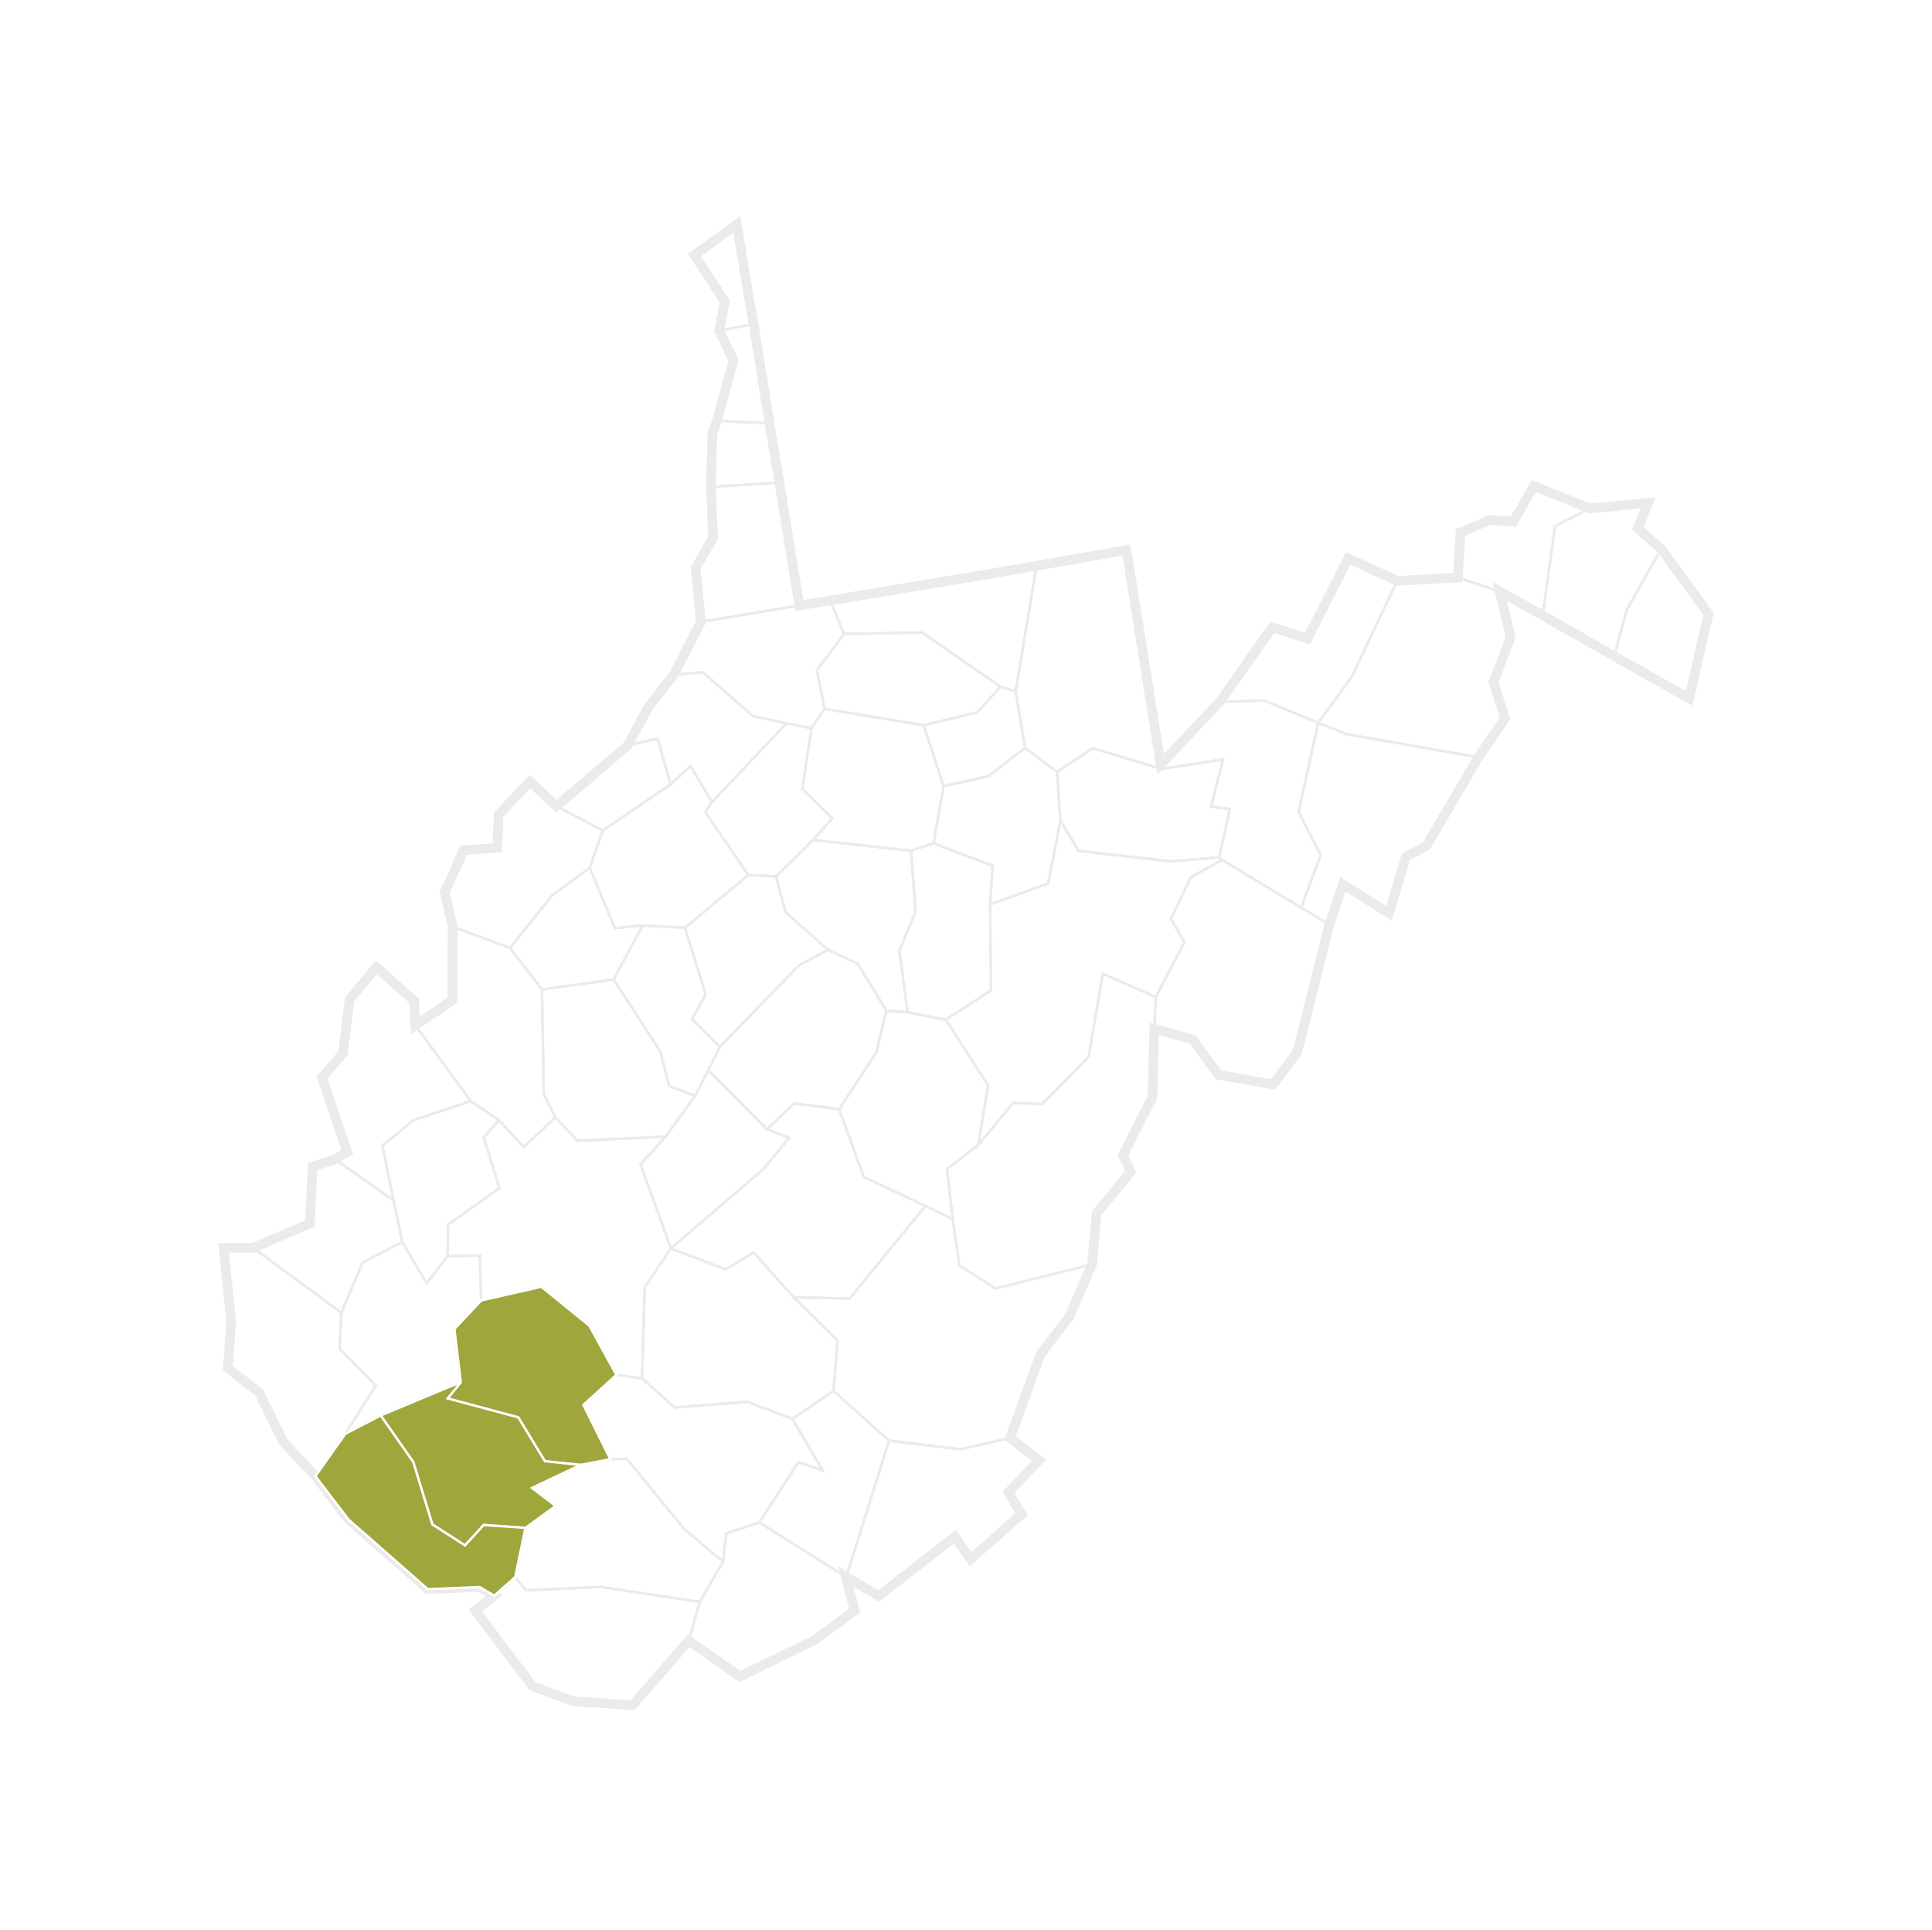
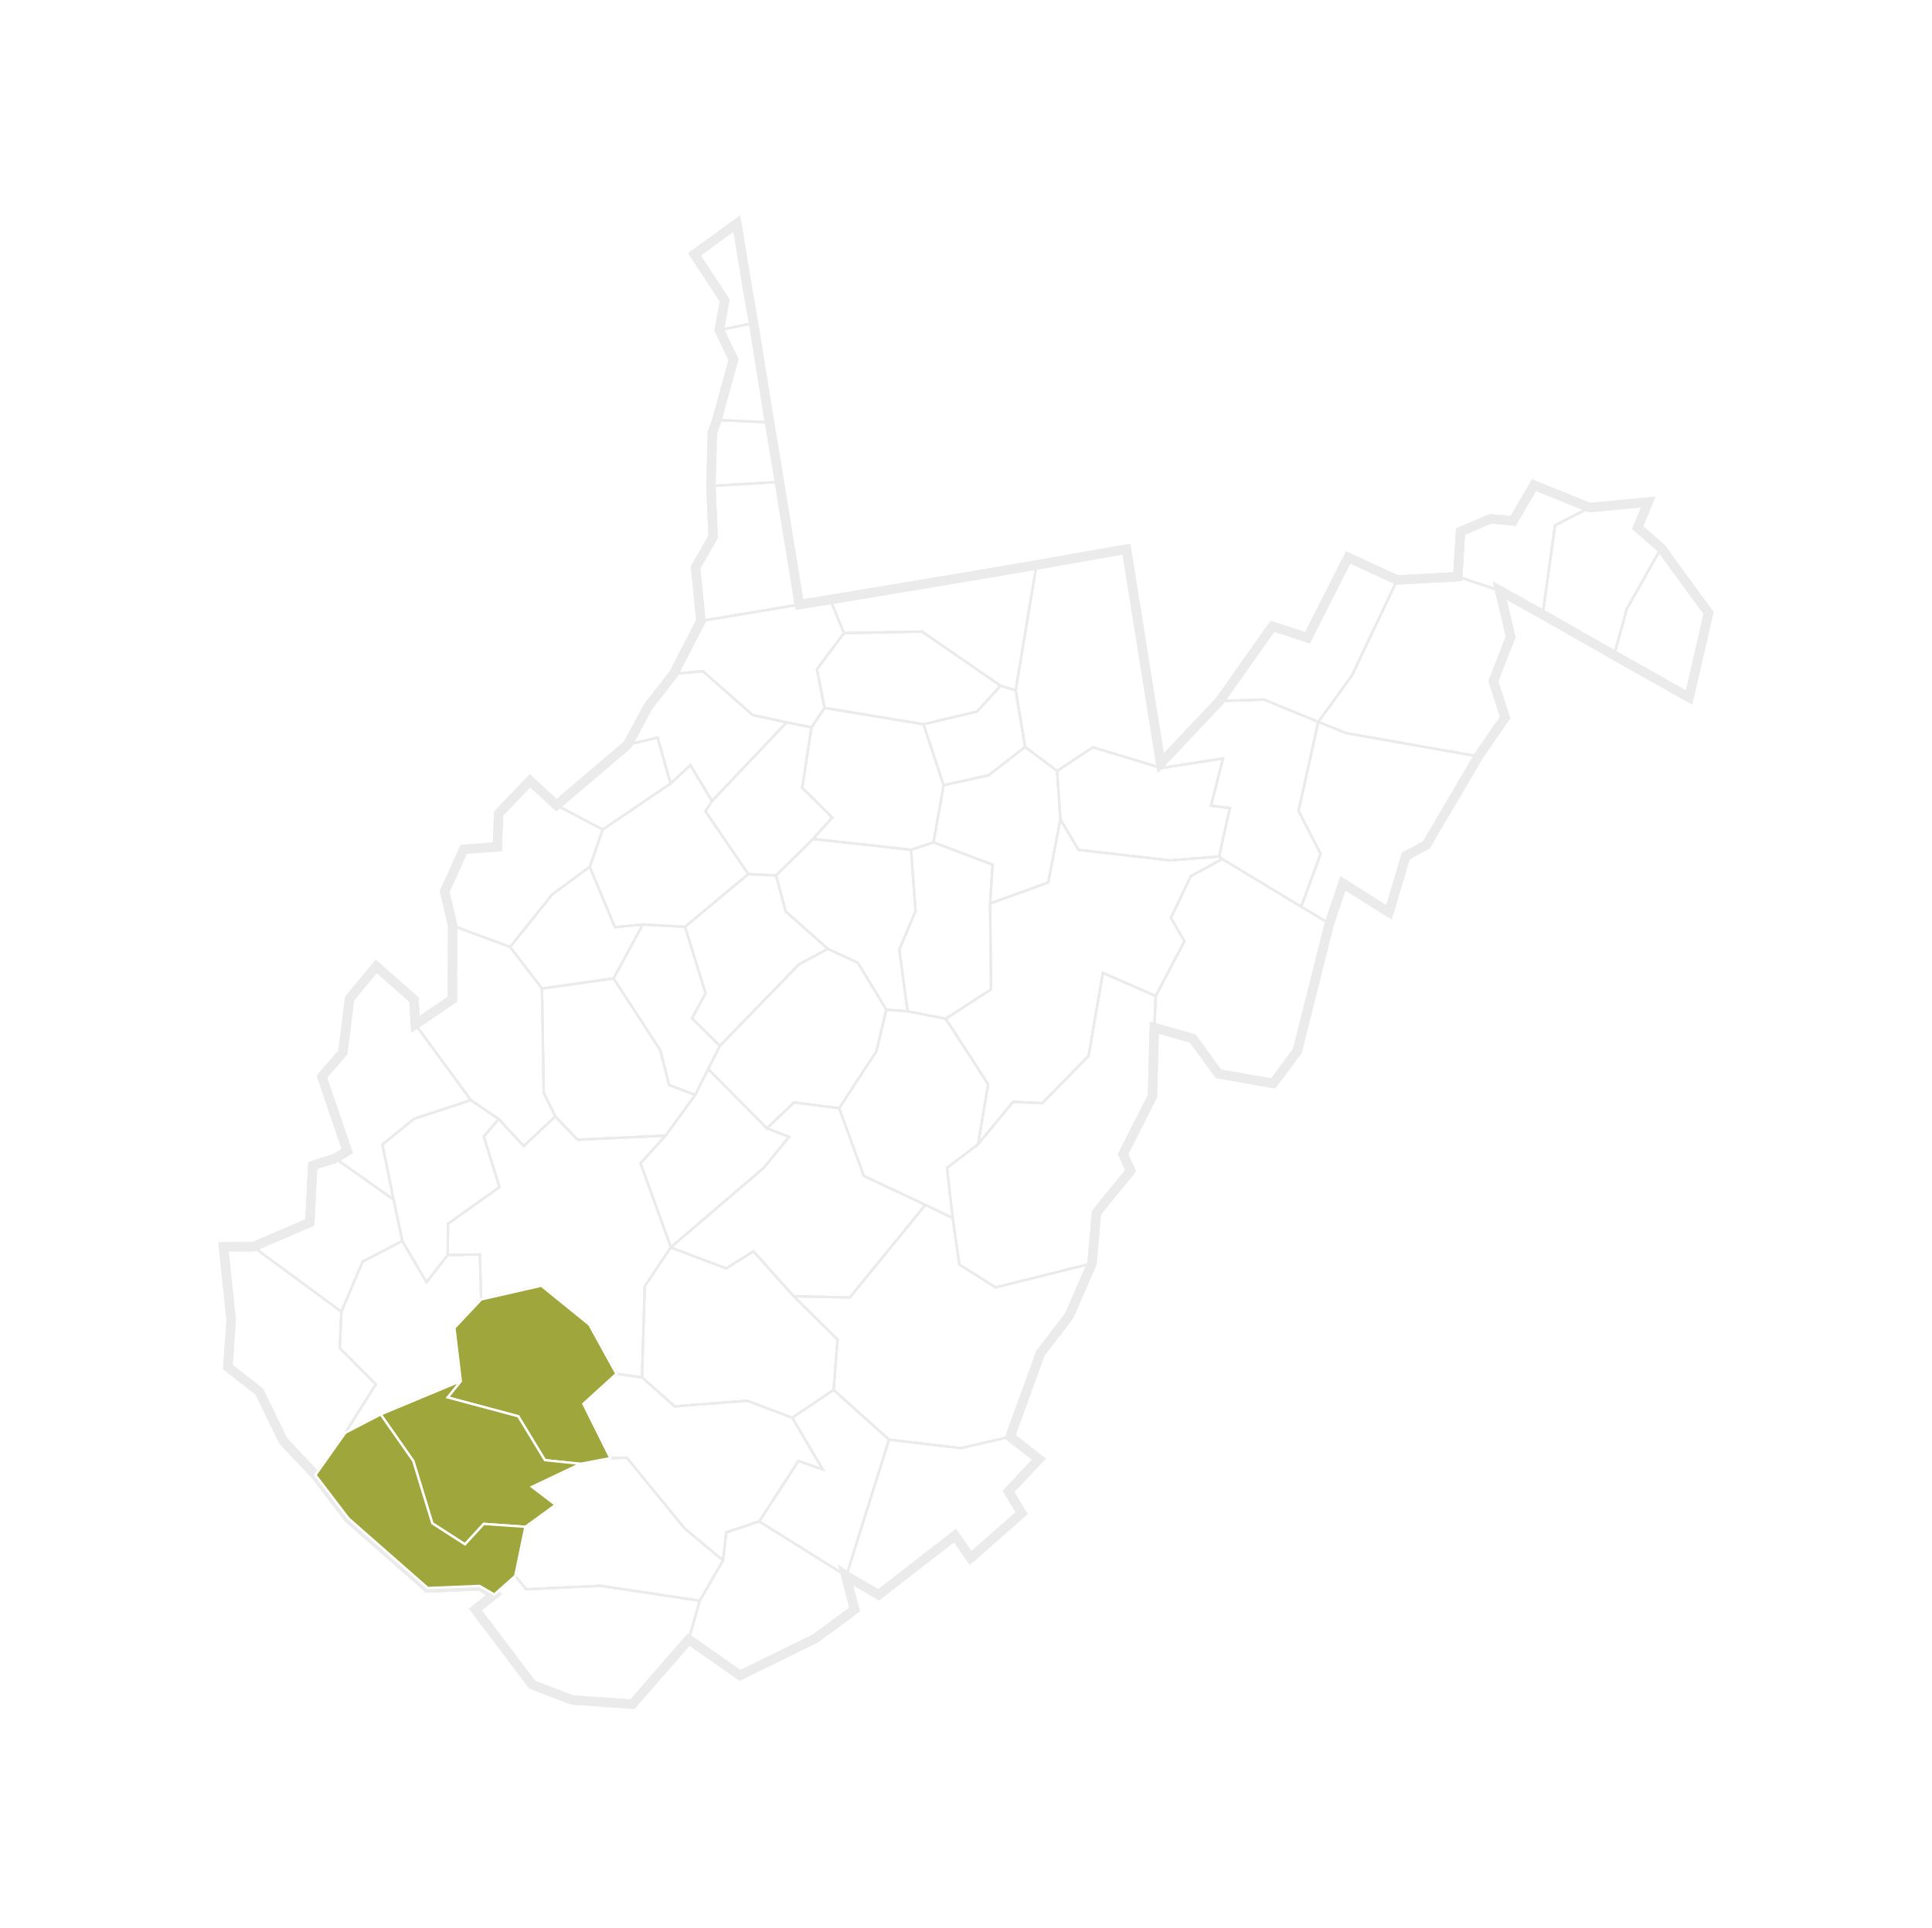
- <svg xmlns="http://www.w3.org/2000/svg" class="case_studies-map" viewBox="692.233 235.815 86.443 86.255" version="1.1" style="height:412px;text-align:center;width:412.578px;perspective-origin:206.281px 206px;transform-origin:206.281px 206px;fill:rgba(0, 0, 0, 0);stroke:rgb(235, 235, 235);stroke-width:0.5px;">
+ <svg xmlns="http://www.w3.org/2000/svg" class="case_studies-map" viewBox="692.233 235.815 86.443 86.255" version="1.1" style="height:412px;text-align:center;perspective-origin:206.281px 206px;transform-origin:206.281px 206px;fill:rgba(0, 0, 0, 0);stroke:rgb(235, 235, 235);stroke-width:0.5px;">
  <g data-url="us-topology.json" data-object="states" data-mesh="true" data-filter="id === 'WV'" class="js-loaded topology" data-type="Topology" style="height:auto;overflow-x:visible;overflow-y:visible;text-align:center;width:auto;perspective-origin:0px 0px;transform-origin:0px 0px;fill:rgba(0, 0, 0, 0);stroke:rgb(235, 235, 235);stroke-width:2px;">
    <path d="M736.463,261.462L738.608,261.094L742.633,260.387L744.165,269.975L746.803,267.181L749.166,263.839L750.733,264.352L752.551,260.758L754.746,261.766L757.458,261.617L757.581,259.6L758.921,259.032L759.938,259.123L760.868,257.522L763.35,258.529L765.974,258.279L765.508,259.426L766.556,260.339L768.677,263.242L767.808,267.026L764.452,265.133L761.256,263.311L759.331,262.239L759.824,264.307L759.048,266.3L759.576,267.92L758.377,269.66L757.98,270.343L756.05,273.62L755.133,274.116L754.379,276.641L752.319,275.342L751.713,277.139L750.28,282.843L749.197,284.294L746.75,283.863L745.599,282.286L743.88,281.797L743.796,284.866L742.48,287.463L742.823,288.196L741.293,290.073L741.093,292.345L740.074,294.683L738.786,296.365L737.427,300.103L738.714,301.107L737.355,302.547L737.944,303.52L735.66,305.53L734.961,304.528L731.547,307.173L730.097,306.333L730.073,306.316L730.472,307.833L728.712,309.129L725.342,310.782L723.049,309.176L720.529,312.07L717.838,311.881L716.047,311.199L713.502,307.833L714.35,307.162L713.686,306.777L711.375,306.873L707.83,303.761L706.346,301.818L704.91,300.293L703.834,298.085L702.428,296.987L702.577,294.875L702.233,291.603L703.563,291.603L706.096,290.514L706.224,287.966L707.231,287.645L707.771,287.32L706.635,283.989L707.574,282.908L707.877,280.492L709.068,279.057L710.755,280.544L710.816,281.652L712.472,280.531L712.485,277.232L712.128,275.695L712.47,274.965L712.978,273.819L714.484,273.706L714.543,272.221L715.947,270.748L717.129,271.844L720.315,269.136L721.237,267.425L722.373,265.968L723.594,263.601L723.356,261.196L724.139,259.839L724.043,257.558L724.105,255.182L724.31,254.607L725.051,251.904L724.415,250.584L724.661,249.266L723.305,247.195L725.2,245.815L725.692,248.81L725.948,250.271L726.663,254.715L727.106,257.379L727.266,258.384L727.997,262.866L729.379,262.645Z" id="WV" class="feature zoomed" style="height:auto;overflow-x:visible;overflow-y:visible;text-align:center;width:auto;perspective-origin:0px 0px;transform-origin:0px 0px;fill:rgba(0, 0, 0, 0);stroke:rgb(235, 235, 235);stroke-width:2px;vector-effect:non-scaling-stroke;" />
    <path d="M724.31,254.607L725.051,251.904L724.415,250.584L724.661,249.266L723.305,247.195L725.2,245.815M722.373,265.968L723.594,263.601L723.356,261.196L724.139,259.839L724.043,257.558L724.105,255.182L724.31,254.607M726.663,254.715L727.106,257.379M725.2,245.815L725.692,248.81L725.948,250.271L726.663,254.715M738.608,261.094L742.633,260.387M736.463,261.462L738.608,261.094M729.379,262.645L736.463,261.462M727.106,257.379L727.266,258.384L727.997,262.866L729.379,262.645M721.237,267.425L722.373,265.968M763.35,258.529L765.974,258.279L765.508,259.426L766.556,260.339M758.921,259.032L759.938,259.123L760.868,257.522L763.35,258.529M757.458,261.617L757.581,259.6L758.921,259.032M754.746,261.766L757.458,261.617M749.166,263.839L750.733,264.352L752.551,260.758L754.746,261.766M746.803,267.181L749.166,263.839M744.165,269.975L746.803,267.181M742.633,260.387L744.165,269.975M761.256,263.311L759.331,262.239M720.315,269.136L721.237,267.425M717.129,271.844L720.315,269.136M712.47,274.965L712.978,273.819L714.484,273.706L714.543,272.221L715.947,270.748L717.129,271.844M764.452,265.133L761.256,263.311M710.816,281.652L712.472,280.531L712.485,277.232L712.128,275.695L712.47,274.965M766.556,260.339L768.677,263.242L767.808,267.026M767.808,267.026L764.452,265.133M759.331,262.239L759.824,264.307L759.048,266.3L759.576,267.92L758.377,269.66L757.98,270.343L756.05,273.62L755.133,274.116L754.379,276.641M754.379,276.641L752.319,275.342L751.713,277.139M707.877,280.492L709.068,279.057L710.755,280.544L710.816,281.652M707.231,287.645L707.771,287.32L706.635,283.989L707.574,282.908L707.877,280.492M706.224,287.966L707.231,287.645M751.713,277.139L750.28,282.843M750.28,282.843L749.197,284.294M749.197,284.294L746.75,283.863L745.599,282.286L743.88,281.797M703.563,291.603L706.096,290.514L706.224,287.966M702.233,291.603L703.563,291.603M743.88,281.797L743.796,284.866L742.48,287.463L742.823,288.196M704.91,300.293L703.834,298.085L702.428,296.987L702.577,294.875L702.233,291.603M706.346,301.818L704.91,300.293M714.35,307.162L713.686,306.777M713.686,306.777L711.375,306.873L707.83,303.761M707.83,303.761L706.346,301.818M730.097,306.333L730.073,306.316M742.823,288.196L741.293,290.073L741.093,292.345L740.074,294.683L738.786,296.365L737.427,300.103L738.714,301.107L737.355,302.547L737.944,303.52L735.66,305.53M735.66,305.53L734.961,304.528L731.547,307.173L730.097,306.333M730.073,306.316L730.472,307.833L728.712,309.129M728.712,309.129L725.342,310.782M725.342,310.782L723.049,309.176M723.049,309.176L720.529,312.07L717.838,311.881M717.838,311.881L716.047,311.199L713.502,307.833L714.35,307.162" class="mesh" style="height:auto;overflow-x:visible;overflow-y:visible;text-align:center;width:auto;perspective-origin:0px 0px;transform-origin:0px 0px;fill:rgba(0, 0, 0, 0);stroke:rgb(235, 235, 235);stroke-width:2px;vector-effect:non-scaling-stroke;" />
  </g>
  <g data-url="us-topology.json" data-object="counties" data-filter="properties.state === 'WV'" data-mesh="true" class="js-loaded topology" data-type="Topology" style="height:auto;overflow-x:visible;overflow-y:visible;text-align:center;width:auto;perspective-origin:0px 0px;transform-origin:0px 0px;fill:rgba(0, 0, 0, 0);stroke:rgb(235, 235, 235);stroke-width:0.5px;">
    <path d="M725.692,248.81L725.948,250.272L724.415,250.584L724.661,249.266L723.305,247.195L725.2,245.815Z" id="54029" class="feature" style="height:auto;overflow-x:visible;overflow-y:visible;text-align:center;width:auto;perspective-origin:0px 0px;transform-origin:0px 0px;fill:rgba(0, 0, 0, 0);stroke:rgb(235, 235, 235);stroke-width:0.5px;vector-effect:non-scaling-stroke;" />
    <path d="M725.948,250.272L726.663,254.715L724.31,254.607L725.051,251.904L724.415,250.584Z" id="54009" class="feature" style="height:auto;overflow-x:visible;overflow-y:visible;text-align:center;width:auto;perspective-origin:0px 0px;transform-origin:0px 0px;fill:rgba(0, 0, 0, 0);stroke:rgb(235, 235, 235);stroke-width:0.5px;vector-effect:non-scaling-stroke;" />
    <path d="M726.663,254.715L727.106,257.379L724.043,257.559L724.105,255.182L724.31,254.607Z" id="54069" class="feature" style="height:auto;overflow-x:visible;overflow-y:visible;text-align:center;width:auto;perspective-origin:0px 0px;transform-origin:0px 0px;fill:rgba(0, 0, 0, 0);stroke:rgb(235, 235, 235);stroke-width:0.5px;vector-effect:non-scaling-stroke;" />
    <path d="M727.997,262.866L723.594,263.601L723.357,261.197L724.139,259.839L724.043,257.559L727.106,257.379L727.266,258.384Z" id="54051" class="feature" style="height:auto;overflow-x:visible;overflow-y:visible;text-align:center;width:auto;perspective-origin:0px 0px;transform-origin:0px 0px;fill:rgba(0, 0, 0, 0);stroke:rgb(235, 235, 235);stroke-width:0.5px;vector-effect:non-scaling-stroke;" />
    <path d="M736.463,261.462L738.608,261.094L737.676,266.706L737.001,266.499L733.484,264.075L729.995,264.143L729.379,262.645Z" id="54061" class="feature" style="height:auto;overflow-x:visible;overflow-y:visible;text-align:center;width:auto;perspective-origin:0px 0px;transform-origin:0px 0px;fill:rgba(0, 0, 0, 0);stroke:rgb(235, 235, 235);stroke-width:0.5px;vector-effect:non-scaling-stroke;" />
    <path d="M742.633,260.387L744.165,269.975L744.201,270.181L741.132,269.253L739.53,270.311L738.099,269.237L737.676,266.706L738.608,261.094Z" id="54077" class="feature" style="height:auto;overflow-x:visible;overflow-y:visible;text-align:center;width:auto;perspective-origin:0px 0px;transform-origin:0px 0px;fill:rgba(0, 0, 0, 0);stroke:rgb(235, 235, 235);stroke-width:0.5px;vector-effect:non-scaling-stroke;" />
    <path d="M727.997,262.866L729.379,262.645L729.995,264.143L728.785,265.763L729.126,267.491L728.542,268.361L727.429,268.137L725.906,267.808L723.681,265.849L722.373,265.968L723.594,263.601Z" id="54103" class="feature" style="height:auto;overflow-x:visible;overflow-y:visible;text-align:center;width:auto;perspective-origin:0px 0px;transform-origin:0px 0px;fill:rgba(0, 0, 0, 0);stroke:rgb(235, 235, 235);stroke-width:0.5px;vector-effect:non-scaling-stroke;" />
    <path d="M763.35,258.529L761.809,259.323L761.256,263.311L759.331,262.239L757.458,261.617L757.581,259.6L758.921,259.032L759.938,259.123L760.868,257.522Z" id="54065" class="feature" style="height:auto;overflow-x:visible;overflow-y:visible;text-align:center;width:auto;perspective-origin:0px 0px;transform-origin:0px 0px;fill:rgba(0, 0, 0, 0);stroke:rgb(235, 235, 235);stroke-width:0.5px;vector-effect:non-scaling-stroke;" />
    <path d="M754.746,261.766L752.721,266.047L751.216,268.116L748.785,267.117L746.804,267.182L749.166,263.839L750.733,264.353L752.552,260.759Z" id="54057" class="feature" style="height:auto;overflow-x:visible;overflow-y:visible;text-align:center;width:auto;perspective-origin:0px 0px;transform-origin:0px 0px;fill:rgba(0, 0, 0, 0);stroke:rgb(235, 235, 235);stroke-width:0.5px;vector-effect:non-scaling-stroke;" />
    <path d="M729.995,264.143L733.484,264.075L737.001,266.499L735.949,267.654L733.553,268.223L729.126,267.491L728.785,265.763Z" id="54049" class="feature" style="height:auto;overflow-x:visible;overflow-y:visible;text-align:center;width:auto;perspective-origin:0px 0px;transform-origin:0px 0px;fill:rgba(0, 0, 0, 0);stroke:rgb(235, 235, 235);stroke-width:0.5px;vector-effect:non-scaling-stroke;" />
    <path d="M763.35,258.529L765.974,258.279L765.508,259.426L766.556,260.34L765.022,263.058L764.452,265.133L761.256,263.311L761.809,259.323Z" id="54003" class="feature" style="height:auto;overflow-x:visible;overflow-y:visible;text-align:center;width:auto;perspective-origin:0px 0px;transform-origin:0px 0px;fill:rgba(0, 0, 0, 0);stroke:rgb(235, 235, 235);stroke-width:0.5px;vector-effect:non-scaling-stroke;" />
    <path d="M727.429,268.137L724.089,271.658L723.124,270.051L722.237,270.873L721.655,268.818L720.315,269.137L721.237,267.425L722.373,265.968L723.681,265.849L725.906,267.808Z" id="54095" class="feature" style="height:auto;overflow-x:visible;overflow-y:visible;text-align:center;width:auto;perspective-origin:0px 0px;transform-origin:0px 0px;fill:rgba(0, 0, 0, 0);stroke:rgb(235, 235, 235);stroke-width:0.5px;vector-effect:non-scaling-stroke;" />
    <path d="M757.458,261.617L759.331,262.239L759.825,264.308L759.048,266.3L759.576,267.92L758.377,269.661L752.474,268.621L751.216,268.116L752.721,266.047L754.746,261.766Z" id="54027" class="feature" style="height:auto;overflow-x:visible;overflow-y:visible;text-align:center;width:auto;perspective-origin:0px 0px;transform-origin:0px 0px;fill:rgba(0, 0, 0, 0);stroke:rgb(235, 235, 235);stroke-width:0.5px;vector-effect:non-scaling-stroke;" />
    <path d="M768.677,263.242L767.808,267.026L764.452,265.133L765.022,263.058L766.556,260.34Z" id="54037" class="feature" style="height:auto;overflow-x:visible;overflow-y:visible;text-align:center;width:auto;perspective-origin:0px 0px;transform-origin:0px 0px;fill:rgba(0, 0, 0, 0);stroke:rgb(235, 235, 235);stroke-width:0.5px;vector-effect:non-scaling-stroke;" />
    <path d="M722.237,270.873L719.202,272.934L717.129,271.844L720.315,269.137L721.655,268.818Z" id="54073" class="feature" style="height:auto;overflow-x:visible;overflow-y:visible;text-align:center;width:auto;perspective-origin:0px 0px;transform-origin:0px 0px;fill:rgba(0, 0, 0, 0);stroke:rgb(235, 235, 235);stroke-width:0.5px;vector-effect:non-scaling-stroke;" />
    <path d="M733.553,268.223L734.453,270.949L734.001,273.507L732.996,273.838L728.61,273.355L729.47,272.4L728.126,271.066L728.542,268.361L729.126,267.491Z" id="54033" class="feature" style="height:auto;overflow-x:visible;overflow-y:visible;text-align:center;width:auto;perspective-origin:0px 0px;transform-origin:0px 0px;fill:rgba(0, 0, 0, 0);stroke:rgb(235, 235, 235);stroke-width:0.5px;vector-effect:non-scaling-stroke;" />
    <path d="M738.099,269.237L736.469,270.504L734.453,270.949L733.553,268.223L735.949,267.654L737.001,266.499L737.676,266.706Z" id="54091" class="feature" style="height:auto;overflow-x:visible;overflow-y:visible;text-align:center;width:auto;perspective-origin:0px 0px;transform-origin:0px 0px;fill:rgba(0, 0, 0, 0);stroke:rgb(235, 235, 235);stroke-width:0.5px;vector-effect:non-scaling-stroke;" />
    <path d="M728.542,268.361L728.126,271.066L729.47,272.4L728.61,273.355L726.956,274.988L725.714,274.928L723.798,272.118L724.089,271.658L727.429,268.137Z" id="54017" class="feature" style="height:auto;overflow-x:visible;overflow-y:visible;text-align:center;width:auto;perspective-origin:0px 0px;transform-origin:0px 0px;fill:rgba(0, 0, 0, 0);stroke:rgb(235, 235, 235);stroke-width:0.5px;vector-effect:non-scaling-stroke;" />
    <path d="M717.129,271.844L719.202,272.934L718.619,274.601L716.95,275.826L715.055,278.189L712.485,277.232L712.128,275.695L712.47,274.965L712.978,273.819L714.484,273.706L714.543,272.222L715.947,270.748Z" id="54107" class="feature" style="height:auto;overflow-x:visible;overflow-y:visible;text-align:center;width:auto;perspective-origin:0px 0px;transform-origin:0px 0px;fill:rgba(0, 0, 0, 0);stroke:rgb(235, 235, 235);stroke-width:0.5px;vector-effect:non-scaling-stroke;" />
    <path d="M724.089,271.658L723.798,272.118L725.714,274.928L722.881,277.286L720.99,277.184L719.745,277.303L718.619,274.601L719.202,272.934L722.237,270.873L723.124,270.051Z" id="54085" class="feature" style="height:auto;overflow-x:visible;overflow-y:visible;text-align:center;width:auto;perspective-origin:0px 0px;transform-origin:0px 0px;fill:rgba(0, 0, 0, 0);stroke:rgb(235, 235, 235);stroke-width:0.5px;vector-effect:non-scaling-stroke;" />
    <path d="M751.216,268.116L750.333,272.098L751.32,274.024L750.452,276.384L746.918,274.252L746.782,274.137L747.258,271.971L746.417,271.865L746.953,269.753L744.201,270.181L744.165,269.975L746.804,267.182L748.785,267.117Z" id="54023" class="feature" style="height:auto;overflow-x:visible;overflow-y:visible;text-align:center;width:auto;perspective-origin:0px 0px;transform-origin:0px 0px;fill:rgba(0, 0, 0, 0);stroke:rgb(235, 235, 235);stroke-width:0.5px;vector-effect:non-scaling-stroke;" />
    <path d="M739.53,270.311L739.678,272.479L739.132,275.303L736.532,276.242L736.646,274.506L734.001,273.507L734.453,270.949L736.469,270.504L738.099,269.237Z" id="54001" class="feature" style="height:auto;overflow-x:visible;overflow-y:visible;text-align:center;width:auto;perspective-origin:0px 0px;transform-origin:0px 0px;fill:rgba(0, 0, 0, 0);stroke:rgb(235, 235, 235);stroke-width:0.5px;vector-effect:non-scaling-stroke;" />
    <path d="M746.782,274.137L744.607,274.315L740.488,273.843L739.678,272.479L739.53,270.311L741.132,269.253L744.201,270.181L746.953,269.753L746.417,271.865L747.258,271.971Z" id="54093" class="feature" style="height:auto;overflow-x:visible;overflow-y:visible;text-align:center;width:auto;perspective-origin:0px 0px;transform-origin:0px 0px;fill:rgba(0, 0, 0, 0);stroke:rgb(235, 235, 235);stroke-width:0.5px;vector-effect:non-scaling-stroke;" />
    <path d="M758.377,269.661L757.98,270.343L756.05,273.62L755.133,274.116L754.38,276.642L752.319,275.342L751.713,277.139L750.452,276.384L751.32,274.024L750.333,272.098L751.216,268.116L752.474,268.621Z" id="54031" class="feature" style="height:auto;overflow-x:visible;overflow-y:visible;text-align:center;width:auto;perspective-origin:0px 0px;transform-origin:0px 0px;fill:rgba(0, 0, 0, 0);stroke:rgb(235, 235, 235);stroke-width:0.5px;vector-effect:non-scaling-stroke;" />
    <path d="M720.99,277.184L719.686,279.596L716.483,280.046L715.055,278.189L716.95,275.826L718.619,274.601L719.745,277.303Z" id="54105" class="feature" style="height:auto;overflow-x:visible;overflow-y:visible;text-align:center;width:auto;perspective-origin:0px 0px;transform-origin:0px 0px;fill:rgba(0, 0, 0, 0);stroke:rgb(235, 235, 235);stroke-width:0.5px;vector-effect:non-scaling-stroke;" />
    <path d="M732.996,273.838L733.197,276.581L732.472,278.304L732.841,281.068L731.889,280.992L730.615,278.892L729.272,278.271L727.383,276.593L726.956,274.988L728.61,273.355Z" id="54041" class="feature" style="height:auto;overflow-x:visible;overflow-y:visible;text-align:center;width:auto;perspective-origin:0px 0px;transform-origin:0px 0px;fill:rgba(0, 0, 0, 0);stroke:rgb(235, 235, 235);stroke-width:0.5px;vector-effect:non-scaling-stroke;" />
    <path d="M746.782,274.137L746.918,274.252L745.512,275.023L744.622,276.885L745.225,277.931L743.945,280.383L741.578,279.346L740.939,283.066L738.86,285.179L737.563,285.116L735.994,287.015L736.446,284.334L734.55,281.399L736.577,280.085L736.532,276.242L739.132,275.303L739.678,272.479L740.488,273.843L744.607,274.315Z" id="54083" class="feature" style="height:auto;overflow-x:visible;overflow-y:visible;text-align:center;width:auto;perspective-origin:0px 0px;transform-origin:0px 0px;fill:rgba(0, 0, 0, 0);stroke:rgb(235, 235, 235);stroke-width:0.5px;vector-effect:non-scaling-stroke;" />
    <path d="M734.001,273.507L736.646,274.506L736.532,276.242L736.577,280.085L734.55,281.399L732.841,281.068L732.472,278.304L733.197,276.581L732.996,273.838Z" id="54097" class="feature" style="height:auto;overflow-x:visible;overflow-y:visible;text-align:center;width:auto;perspective-origin:0px 0px;transform-origin:0px 0px;fill:rgba(0, 0, 0, 0);stroke:rgb(235, 235, 235);stroke-width:0.5px;vector-effect:non-scaling-stroke;" />
    <path d="M726.956,274.988L727.383,276.593L729.272,278.271L727.982,278.964L724.44,282.614L723.196,281.383L723.803,280.261L722.881,277.286L725.714,274.928Z" id="54021" class="feature" style="height:auto;overflow-x:visible;overflow-y:visible;text-align:center;width:auto;perspective-origin:0px 0px;transform-origin:0px 0px;fill:rgba(0, 0, 0, 0);stroke:rgb(235, 235, 235);stroke-width:0.5px;vector-effect:non-scaling-stroke;" />
    <path d="M715.055,278.189L716.483,280.046L716.561,284.714L717.08,285.772L715.666,287.094L714.549,285.891L713.303,285.042L710.817,281.653L712.472,280.531L712.485,277.232Z" id="54035" class="feature" style="height:auto;overflow-x:visible;overflow-y:visible;text-align:center;width:auto;perspective-origin:0px 0px;transform-origin:0px 0px;fill:rgba(0, 0, 0, 0);stroke:rgb(235, 235, 235);stroke-width:0.5px;vector-effect:non-scaling-stroke;" />
    <path d="M722.881,277.286L723.803,280.261L723.196,281.383L724.44,282.614L723.918,283.652L723.339,284.806L722.173,284.368L721.776,282.81L719.686,279.596L720.99,277.184Z" id="54013" class="feature" style="height:auto;overflow-x:visible;overflow-y:visible;text-align:center;width:auto;perspective-origin:0px 0px;transform-origin:0px 0px;fill:rgba(0, 0, 0, 0);stroke:rgb(235, 235, 235);stroke-width:0.5px;vector-effect:non-scaling-stroke;" />
    <path d="M710.817,281.653L713.303,285.042L710.761,285.876L709.343,287.028L709.844,289.492L707.231,287.645L707.771,287.32L706.635,283.99L707.574,282.909L707.877,280.492L709.068,279.058L710.755,280.544Z" id="54053" class="feature" style="height:auto;overflow-x:visible;overflow-y:visible;text-align:center;width:auto;perspective-origin:0px 0px;transform-origin:0px 0px;fill:rgba(0, 0, 0, 0);stroke:rgb(235, 235, 235);stroke-width:0.5px;vector-effect:non-scaling-stroke;" />
    <path d="M750.452,276.384L751.713,277.139L750.28,282.844L749.197,284.294L746.75,283.863L745.599,282.286L743.88,281.797L743.945,280.383L745.225,277.931L744.622,276.885L745.512,275.023L746.918,274.252Z" id="54071" class="feature" style="height:auto;overflow-x:visible;overflow-y:visible;text-align:center;width:auto;perspective-origin:0px 0px;transform-origin:0px 0px;fill:rgba(0, 0, 0, 0);stroke:rgb(235, 235, 235);stroke-width:0.5px;vector-effect:non-scaling-stroke;" />
    <path d="M719.686,279.596L721.776,282.81L722.173,284.368L723.339,284.806L722.014,286.63L718.075,286.812L717.08,285.772L716.561,284.714L716.483,280.046Z" id="54087" class="feature" style="height:auto;overflow-x:visible;overflow-y:visible;text-align:center;width:auto;perspective-origin:0px 0px;transform-origin:0px 0px;fill:rgba(0, 0, 0, 0);stroke:rgb(235, 235, 235);stroke-width:0.5px;vector-effect:non-scaling-stroke;" />
    <path d="M729.272,278.271L730.615,278.892L731.889,280.992L731.445,282.856L729.78,285.402L727.76,285.144L726.547,286.301L723.918,283.652L724.44,282.614L727.982,278.964Z" id="54007" class="feature" style="height:auto;overflow-x:visible;overflow-y:visible;text-align:center;width:auto;perspective-origin:0px 0px;transform-origin:0px 0px;fill:rgba(0, 0, 0, 0);stroke:rgb(235, 235, 235);stroke-width:0.5px;vector-effect:non-scaling-stroke;" />
    <path d="M743.945,280.383L743.88,281.797L743.796,284.866L742.48,287.464L742.823,288.196L741.294,290.074L741.093,292.345L736.78,293.422L735.157,292.395L734.859,290.313L734.603,288.072L735.994,287.015L737.563,285.116L738.86,285.179L740.939,283.066L741.578,279.346Z" id="54075" class="feature" style="height:auto;overflow-x:visible;overflow-y:visible;text-align:center;width:auto;perspective-origin:0px 0px;transform-origin:0px 0px;fill:rgba(0, 0, 0, 0);stroke:rgb(235, 235, 235);stroke-width:0.5px;vector-effect:non-scaling-stroke;" />
    <path d="M732.841,281.068L734.55,281.399L736.446,284.334L735.994,287.015L734.603,288.072L734.859,290.313L733.637,289.729L730.88,288.431L729.78,285.402L731.445,282.856L731.889,280.992Z" id="54101" class="feature" style="height:auto;overflow-x:visible;overflow-y:visible;text-align:center;width:auto;perspective-origin:0px 0px;transform-origin:0px 0px;fill:rgba(0, 0, 0, 0);stroke:rgb(235, 235, 235);stroke-width:0.5px;vector-effect:non-scaling-stroke;" />
    <path d="M712.263,291.973L711.317,293.19L710.233,291.344L709.844,289.492L709.343,287.028L710.761,285.876L713.303,285.042L714.549,285.891L713.879,286.664L714.579,288.934L712.28,290.571Z" id="54079" class="feature" style="height:auto;overflow-x:visible;overflow-y:visible;text-align:center;width:auto;perspective-origin:0px 0px;transform-origin:0px 0px;fill:rgba(0, 0, 0, 0);stroke:rgb(235, 235, 235);stroke-width:0.5px;vector-effect:non-scaling-stroke;" />
    <path d="M726.547,286.301L727.541,286.685L726.391,288.084L722.25,291.625L720.893,287.864L722.014,286.63L723.339,284.806L723.918,283.652Z" id="54015" class="feature" style="height:auto;overflow-x:visible;overflow-y:visible;text-align:center;width:auto;perspective-origin:0px 0px;transform-origin:0px 0px;fill:rgba(0, 0, 0, 0);stroke:rgb(235, 235, 235);stroke-width:0.5px;vector-effect:non-scaling-stroke;" />
    <path d="M717.08,285.772L718.075,286.812L722.014,286.63L720.893,287.864L722.25,291.625L722.246,291.632L721.081,293.366L720.959,297.448L719.811,297.285L718.6,295.085L716.454,293.346L713.762,293.96L713.702,291.944L712.263,291.973L712.28,290.571L714.579,288.934L713.879,286.664L714.549,285.891L715.666,287.094Z" id="54039" class="feature" style="height:auto;overflow-x:visible;overflow-y:visible;text-align:center;width:auto;perspective-origin:0px 0px;transform-origin:0px 0px;fill:rgba(0, 0, 0, 0);stroke:rgb(235, 235, 235);stroke-width:0.5px;vector-effect:non-scaling-stroke;" />
    <path d="M707.231,287.645L709.844,289.492L710.233,291.344L708.459,292.264L707.507,294.51L703.563,291.603L706.096,290.514L706.225,287.967Z" id="54011" class="feature" style="height:auto;overflow-x:visible;overflow-y:visible;text-align:center;width:auto;perspective-origin:0px 0px;transform-origin:0px 0px;fill:rgba(0, 0, 0, 0);stroke:rgb(235, 235, 235);stroke-width:0.5px;vector-effect:non-scaling-stroke;" />
    <path d="M729.78,285.402L730.88,288.431L733.637,289.729L730.255,293.873L727.742,293.815L725.947,291.808L724.716,292.571L722.246,291.632L722.25,291.625L726.391,288.084L727.541,286.685L726.547,286.301L727.76,285.144Z" id="54067" class="feature" style="height:auto;overflow-x:visible;overflow-y:visible;text-align:center;width:auto;perspective-origin:0px 0px;transform-origin:0px 0px;fill:rgba(0, 0, 0, 0);stroke:rgb(235, 235, 235);stroke-width:0.5px;vector-effect:non-scaling-stroke;" />
    <path d="M703.563,291.603L707.507,294.51L707.432,296.13L709.047,297.759L707.682,299.926L706.346,301.818L704.91,300.293L703.834,298.085L702.428,296.988L702.577,294.876L702.233,291.603Z" id="54099" class="feature" style="height:auto;overflow-x:visible;overflow-y:visible;text-align:center;width:auto;perspective-origin:0px 0px;transform-origin:0px 0px;fill:rgba(0, 0, 0, 0);stroke:rgb(235, 235, 235);stroke-width:0.5px;vector-effect:non-scaling-stroke;" />
    <path d="M710.233,291.344L711.317,293.19L712.263,291.973L713.702,291.944L713.762,293.96L712.565,295.233L712.851,297.61L709.265,299.103L707.682,299.926L709.047,297.759L707.432,296.13L707.507,294.51L708.459,292.264Z" id="54043" class="feature" style="height:auto;overflow-x:visible;overflow-y:visible;text-align:center;width:auto;perspective-origin:0px 0px;transform-origin:0px 0px;fill:rgba(0, 0, 0, 0);stroke:rgb(235, 235, 235);stroke-width:0.5px;vector-effect:non-scaling-stroke;" />
    <path d="M741.093,292.345L740.074,294.684L738.786,296.365L737.428,300.104L735.222,300.613L732.01,300.232L729.529,298.006L729.706,295.753L727.742,293.815L730.255,293.873L733.637,289.729L734.859,290.313L735.157,292.395L736.78,293.422Z" id="54025" class="feature" style="height:auto;overflow-x:visible;overflow-y:visible;text-align:center;width:auto;perspective-origin:0px 0px;transform-origin:0px 0px;fill:rgba(0, 0, 0, 0);stroke:rgb(235, 235, 235);stroke-width:0.5px;vector-effect:non-scaling-stroke;" />
    <path d="M722.246,291.632L724.716,292.571L725.947,291.808L727.742,293.815L729.706,295.753L729.529,298.006L727.68,299.254L725.664,298.491L722.421,298.744L720.959,297.448L721.081,293.366Z" id="54019" class="feature" style="height:auto;overflow-x:visible;overflow-y:visible;text-align:center;width:auto;perspective-origin:0px 0px;transform-origin:0px 0px;fill:rgba(0, 0, 0, 0);stroke:rgb(235, 235, 235);stroke-width:0.5px;vector-effect:non-scaling-stroke;" />
    <path d="M719.811,297.285L718.334,298.632L719.544,301.061L718.203,301.315L716.613,301.15L715.421,299.187L712.262,298.343L712.851,297.61L712.565,295.233L713.762,293.96L716.454,293.346L718.6,295.085Z" id="54005" class="feature" style="height:auto;overflow-x:visible;overflow-y:visible;text-align:center;width:auto;perspective-origin:0px 0px;transform-origin:0px 0px;fill:rgba(0, 0, 0, 0);stroke:rgb(235, 235, 235);stroke-width:0.5px;vector-effect:non-scaling-stroke;" />
    <path d="M712.851,297.61L712.262,298.343L715.421,299.187L716.613,301.15L718.203,301.315L716.035,302.344L717.092,303.151L715.742,304.133L713.878,304.002L713.037,304.917L711.575,303.976L710.725,301.189L709.265,299.103Z" id="54045" class="feature" style="height:auto;overflow-x:visible;overflow-y:visible;text-align:center;width:auto;perspective-origin:0px 0px;transform-origin:0px 0px;fill:rgba(0, 0, 0, 0);stroke:rgb(235, 235, 235);stroke-width:0.5px;vector-effect:non-scaling-stroke;" />
    <path d="M719.811,297.285L720.959,297.448L722.421,298.744L725.664,298.491L727.68,299.254L729.044,301.565L727.957,301.189L726.205,303.892L724.727,304.381L724.583,305.638L722.863,304.202L720.279,301.042L719.544,301.061L718.334,298.632Z" id="54081" class="feature" style="height:auto;overflow-x:visible;overflow-y:visible;text-align:center;width:auto;perspective-origin:0px 0px;transform-origin:0px 0px;fill:rgba(0, 0, 0, 0);stroke:rgb(235, 235, 235);stroke-width:0.5px;vector-effect:non-scaling-stroke;" />
    <path d="M715.742,304.133L715.285,306.33L714.35,307.162L713.686,306.777L711.375,306.873L707.83,303.761L706.346,301.818L707.682,299.926L709.265,299.103L710.725,301.189L711.575,303.976L713.037,304.917L713.878,304.002Z" id="54059" class="feature" style="height:auto;overflow-x:visible;overflow-y:visible;text-align:center;width:auto;perspective-origin:0px 0px;transform-origin:0px 0px;fill:rgba(0, 0, 0, 0);stroke:rgb(235, 235, 235);stroke-width:0.5px;vector-effect:non-scaling-stroke;" />
    <path d="M730.097,306.333L730.073,306.316L726.205,303.892L727.957,301.189L729.044,301.565L727.68,299.254L729.529,298.006L732.01,300.232Z" id="54089" class="feature" style="height:auto;overflow-x:visible;overflow-y:visible;text-align:center;width:auto;perspective-origin:0px 0px;transform-origin:0px 0px;fill:rgba(0, 0, 0, 0);stroke:rgb(235, 235, 235);stroke-width:0.5px;vector-effect:non-scaling-stroke;" />
    <path d="M724.583,305.638L723.543,307.441L719.095,306.772L715.773,306.927L715.285,306.33L715.742,304.133L717.092,303.151L716.035,302.344L718.203,301.315L719.544,301.061L720.279,301.042L722.863,304.202Z" id="54109" class="feature" style="height:auto;overflow-x:visible;overflow-y:visible;text-align:center;width:auto;perspective-origin:0px 0px;transform-origin:0px 0px;fill:rgba(0, 0, 0, 0);stroke:rgb(235, 235, 235);stroke-width:0.5px;vector-effect:non-scaling-stroke;" />
    <path d="M737.428,300.104L738.714,301.107L737.355,302.547L737.944,303.52L735.66,305.53L734.961,304.529L731.547,307.174L730.097,306.333L732.01,300.232L735.222,300.613Z" id="54063" class="feature" style="height:auto;overflow-x:visible;overflow-y:visible;text-align:center;width:auto;perspective-origin:0px 0px;transform-origin:0px 0px;fill:rgba(0, 0, 0, 0);stroke:rgb(235, 235, 235);stroke-width:0.5px;vector-effect:non-scaling-stroke;" />
    <path d="M726.205,303.892L730.073,306.316L730.472,307.834L728.712,309.129L725.342,310.782L723.049,309.176L723.543,307.441L724.583,305.638L724.727,304.381Z" id="54055" class="feature" style="height:auto;overflow-x:visible;overflow-y:visible;text-align:center;width:auto;perspective-origin:0px 0px;transform-origin:0px 0px;fill:rgba(0, 0, 0, 0);stroke:rgb(235, 235, 235);stroke-width:0.5px;vector-effect:non-scaling-stroke;" />
    <path d="M723.543,307.441L723.049,309.176L720.529,312.071L717.838,311.881L716.047,311.199L713.502,307.833L714.35,307.162L715.285,306.33L715.773,306.927L719.095,306.772Z" id="54047" class="feature" style="height:auto;overflow-x:visible;overflow-y:visible;text-align:center;width:auto;perspective-origin:0px 0px;transform-origin:0px 0px;fill:rgba(0, 0, 0, 0);stroke:rgb(235, 235, 235);stroke-width:0.5px;vector-effect:non-scaling-stroke;" />
    <path d="M725.2,245.815L725.692,248.81L725.948,250.272L726.663,254.715L724.31,254.607L725.051,251.904L724.415,250.584L724.661,249.266L723.305,247.195L725.2,245.815M725.948,250.272L724.415,250.584M727.429,268.137L725.906,267.808L723.681,265.849L722.373,265.968L723.594,263.601L723.357,261.197L724.139,259.839L724.043,257.559L724.105,255.182L724.31,254.607M726.663,254.715L727.106,257.379L724.043,257.559M738.608,261.094L742.633,260.387M727.997,262.866L723.594,263.601M729.995,264.143L729.379,262.645L736.463,261.462M727.106,257.379L727.266,258.384L727.997,262.866L729.379,262.645M721.237,267.425L722.373,265.968M759.331,262.239L757.458,261.617L757.581,259.6L758.921,259.032M754.746,261.766L757.458,261.617M751.216,268.116L748.785,267.117L746.804,267.182L749.166,263.839M744.165,269.975L746.804,267.182M738.099,269.237L737.676,266.706M737.676,266.706L737.001,266.499M737.001,266.499L733.484,264.075L729.995,264.143M746.782,274.137L747.258,271.971L746.417,271.865L746.953,269.753L744.201,270.181M744.201,270.181L741.132,269.253L739.53,270.311M739.53,270.311L738.099,269.237M733.553,268.223L729.126,267.491M728.61,273.355L729.47,272.4L728.126,271.066L728.542,268.361M728.542,268.361L727.429,268.137M764.452,265.133L761.256,263.311M761.256,263.311L759.331,262.239M758.377,269.661L752.474,268.621L751.216,268.116M722.237,270.873L721.655,268.818L720.315,269.137L721.237,267.425M719.202,272.934L717.129,271.844L720.315,269.137M712.47,274.965L712.978,273.819L714.484,273.706L714.543,272.222L715.947,270.748L717.129,271.844M737.001,266.499L735.949,267.654L733.553,268.223M767.808,267.026L764.452,265.133M725.714,274.928L723.798,272.118L724.089,271.658M724.089,271.658L723.124,270.051L722.237,270.873M713.303,285.042L710.817,281.653L712.472,280.531L712.485,277.232L712.128,275.695L712.47,274.965M766.556,260.34L768.677,263.242L767.808,267.026M722.237,270.873L719.202,272.934M738.099,269.237L736.469,270.504L734.453,270.949M736.532,276.242L736.646,274.506L734.001,273.507M734.001,273.507L732.996,273.838M732.996,273.838L728.61,273.355M729.272,278.271L727.383,276.593L726.956,274.988M726.956,274.988L725.714,274.928M720.99,277.184L719.745,277.303L718.619,274.601M716.483,280.046L715.055,278.189M715.055,278.189L712.485,277.232M724.44,282.614L723.196,281.383L723.803,280.261L722.881,277.286M722.881,277.286L720.99,277.184M751.713,277.139L750.452,276.384M750.452,276.384L746.918,274.252M746.918,274.252L746.782,274.137M746.782,274.137L744.607,274.315L740.488,273.843L739.678,272.479M734.55,281.399L736.577,280.085L736.532,276.242M759.331,262.239L759.825,264.308L759.048,266.3L759.576,267.92L758.377,269.661L757.98,270.343L756.05,273.62L755.133,274.116L754.38,276.642M754.38,276.642L752.319,275.342L751.713,277.139M707.877,280.492L709.068,279.058L710.755,280.544L710.817,281.653M723.339,284.806L722.173,284.368L721.776,282.81L719.686,279.596M719.686,279.596L716.483,280.046M734.55,281.399L732.841,281.068M732.841,281.068L731.889,280.992M731.889,280.992L730.615,278.892L729.272,278.271M743.88,281.797L743.945,280.383M734.859,290.313L734.603,288.072L735.994,287.015M735.994,287.015L736.446,284.334L734.55,281.399M729.272,278.271L727.982,278.964L724.44,282.614M722.014,286.63L718.075,286.812L717.08,285.772M717.08,285.772L715.666,287.094L714.549,285.891M714.549,285.891L713.303,285.042M726.547,286.301L723.918,283.652M723.918,283.652L723.339,284.806M709.844,289.492L707.231,287.645L707.771,287.32L706.635,283.99L707.574,282.909L707.877,280.492M706.225,287.967L707.231,287.645M710.233,291.344L709.844,289.492M751.713,277.139L750.28,282.844M750.28,282.844L749.197,284.294M749.197,284.294L746.75,283.863L745.599,282.286L743.88,281.797M722.25,291.625L720.893,287.864L722.014,286.63M733.637,289.729L730.88,288.431L729.78,285.402M729.78,285.402L727.76,285.144L726.547,286.301M707.507,294.51L703.563,291.603L706.096,290.514L706.225,287.967M702.233,291.603L703.563,291.603M743.88,281.797L743.796,284.866L742.48,287.464L742.823,288.196M741.093,292.345L736.78,293.422L735.157,292.395L734.859,290.313M734.859,290.313L733.637,289.729M712.263,291.973L711.317,293.19L710.233,291.344M713.762,293.96L713.702,291.944L712.263,291.973M726.547,286.301L727.541,286.685L726.391,288.084L722.25,291.625M727.742,293.815L725.947,291.808L724.716,292.571L722.246,291.632M727.68,299.254L725.664,298.491L722.421,298.744L720.959,297.448M720.959,297.448L719.811,297.285M719.811,297.285L718.6,295.085L716.454,293.346L713.762,293.96M710.233,291.344L708.459,292.264L707.507,294.51M729.529,298.006L729.706,295.753L727.742,293.815M704.91,300.293L703.834,298.085L702.428,296.988L702.577,294.876L702.233,291.603M709.265,299.103L707.682,299.926M707.83,303.761L706.346,301.818M706.346,301.818L704.91,300.293M718.203,301.315L716.613,301.15L715.421,299.187L712.262,298.343L712.851,297.61M715.742,304.133L713.878,304.002L713.037,304.917L711.575,303.976L710.725,301.189L709.265,299.103M737.428,300.104L735.222,300.613L732.01,300.232M732.01,300.232L729.529,298.006M729.529,298.006L727.68,299.254M724.583,305.638L722.863,304.202L720.279,301.042L719.544,301.061M719.544,301.061L718.203,301.315M718.203,301.315L716.035,302.344L717.092,303.151L715.742,304.133M730.073,306.316L726.205,303.892M726.205,303.892L724.727,304.381L724.583,305.638M723.543,307.441L719.095,306.772L715.773,306.927L715.285,306.33M717.838,311.881L716.047,311.199L713.502,307.833L714.35,307.162M714.35,307.162L713.686,306.777M713.686,306.777L711.375,306.873L707.83,303.761M730.097,306.333L730.073,306.316M735.66,305.53L734.961,304.529L731.547,307.174L730.097,306.333M723.049,309.176L723.543,307.441M742.823,288.196L741.294,290.074L741.093,292.345L740.074,294.684L738.786,296.365L737.428,300.104L738.714,301.107L737.355,302.547L737.944,303.52L735.66,305.53M730.073,306.316L730.472,307.834L728.712,309.129M728.712,309.129L725.342,310.782M725.342,310.782L723.049,309.176M723.049,309.176L720.529,312.071L717.838,311.881M736.463,261.462L738.608,261.094L737.676,266.706M763.35,258.529L765.974,258.279L765.508,259.426L766.556,260.34L765.022,263.058L764.452,265.133M758.921,259.032L759.938,259.123L760.868,257.522L763.35,258.529L761.809,259.323L761.256,263.311M749.166,263.839L750.733,264.353L752.552,260.759L754.746,261.766L752.721,266.047L751.216,268.116M742.633,260.387L744.165,269.975L744.201,270.181M729.126,267.491L728.542,268.361M734.453,270.949L734.001,273.507M718.619,274.601L716.95,275.826L715.055,278.189M739.678,272.479L739.132,275.303L736.532,276.242M743.945,280.383L741.578,279.346L740.939,283.066L738.86,285.179L737.563,285.116L735.994,287.015M722.246,291.632L721.081,293.366L720.959,297.448M707.682,299.926L706.346,301.818M712.851,297.61L709.265,299.103M715.285,306.33L714.35,307.162M729.995,264.143L728.785,265.763L729.126,267.491M727.429,268.137L724.089,271.658M733.553,268.223L734.453,270.949M728.61,273.355L726.956,274.988M719.202,272.934L718.619,274.601M725.714,274.928L722.881,277.286M751.216,268.116L750.333,272.098L751.32,274.024L750.452,276.384M739.53,270.311L739.678,272.479M720.99,277.184L719.686,279.596M732.996,273.838L733.197,276.581L732.472,278.304L732.841,281.068M746.918,274.252L745.512,275.023L744.622,276.885L745.225,277.931L743.945,280.383M716.483,280.046L716.561,284.714L717.08,285.772M724.44,282.614L723.918,283.652M713.303,285.042L710.761,285.876L709.343,287.028L709.844,289.492M723.339,284.806L722.014,286.63M731.889,280.992L731.445,282.856L729.78,285.402M714.549,285.891L713.879,286.664L714.579,288.934L712.28,290.571L712.263,291.973M722.25,291.625L722.246,291.632M733.637,289.729L730.255,293.873L727.742,293.815M707.507,294.51L707.432,296.13L709.047,297.759L707.682,299.926M713.762,293.96L712.565,295.233L712.851,297.61M719.811,297.285L718.334,298.632L719.544,301.061M727.68,299.254L729.044,301.565L727.957,301.189L726.205,303.892M715.742,304.133L715.285,306.33M732.01,300.232L730.097,306.333M724.583,305.638L723.543,307.441" class="mesh" style="height:auto;overflow-x:visible;overflow-y:visible;text-align:center;width:auto;perspective-origin:0px 0px;transform-origin:0px 0px;fill:rgba(0, 0, 0, 0);stroke:rgb(235, 235, 235);stroke-width:0.5px;vector-effect:non-scaling-stroke;" />
  </g>
  <g data-url="us-topology.json" data-object="counties" data-filter="properties.state === 'WV' &amp;&amp; properties.name.match(/Boone|Logan|Mingo/)" class="case_studies-selected_counties js-loaded topology" data-type="Topology" style="height:auto;overflow-x:visible;overflow-y:visible;text-align:center;width:auto;perspective-origin:0px 0px;transform-origin:0px 0px;fill:rgba(0, 0, 0, 0);stroke:rgb(235, 235, 235);stroke-width:0.5px;">
    <path d="M719.811,297.286L718.334,298.632L719.544,301.061L718.203,301.315L716.613,301.15L715.421,299.188L712.262,298.343L712.851,297.61L712.565,295.234L713.762,293.96L716.454,293.346L718.6,295.086Z" id="54005" class="feature" style="height:auto;overflow-x:visible;overflow-y:visible;text-align:center;width:auto;perspective-origin:0px 0px;transform-origin:0px 0px;fill:rgb(159, 166, 59);stroke:rgb(255, 255, 255);stroke-width:0.5px;vector-effect:non-scaling-stroke;" />
    <path d="M712.851,297.61L712.262,298.343L715.421,299.188L716.613,301.15L718.203,301.315L716.035,302.345L717.092,303.151L715.742,304.133L713.879,304.003L713.037,304.917L711.575,303.976L710.725,301.189L709.265,299.103Z" id="54045" class="feature" style="height:auto;overflow-x:visible;overflow-y:visible;text-align:center;width:auto;perspective-origin:0px 0px;transform-origin:0px 0px;fill:rgb(159, 166, 59);stroke:rgb(255, 255, 255);stroke-width:0.5px;vector-effect:non-scaling-stroke;" />
    <path d="M715.742,304.133L715.285,306.33L714.35,307.162L713.686,306.777L711.375,306.873L707.83,303.761L706.346,301.818L707.682,299.926L709.265,299.103L710.725,301.189L711.575,303.976L713.037,304.917L713.879,304.003Z" id="54059" class="feature" style="height:auto;overflow-x:visible;overflow-y:visible;text-align:center;width:auto;perspective-origin:0px 0px;transform-origin:0px 0px;fill:rgb(159, 166, 59);stroke:rgb(255, 255, 255);stroke-width:0.5px;vector-effect:non-scaling-stroke;" />
  </g>
</svg>
